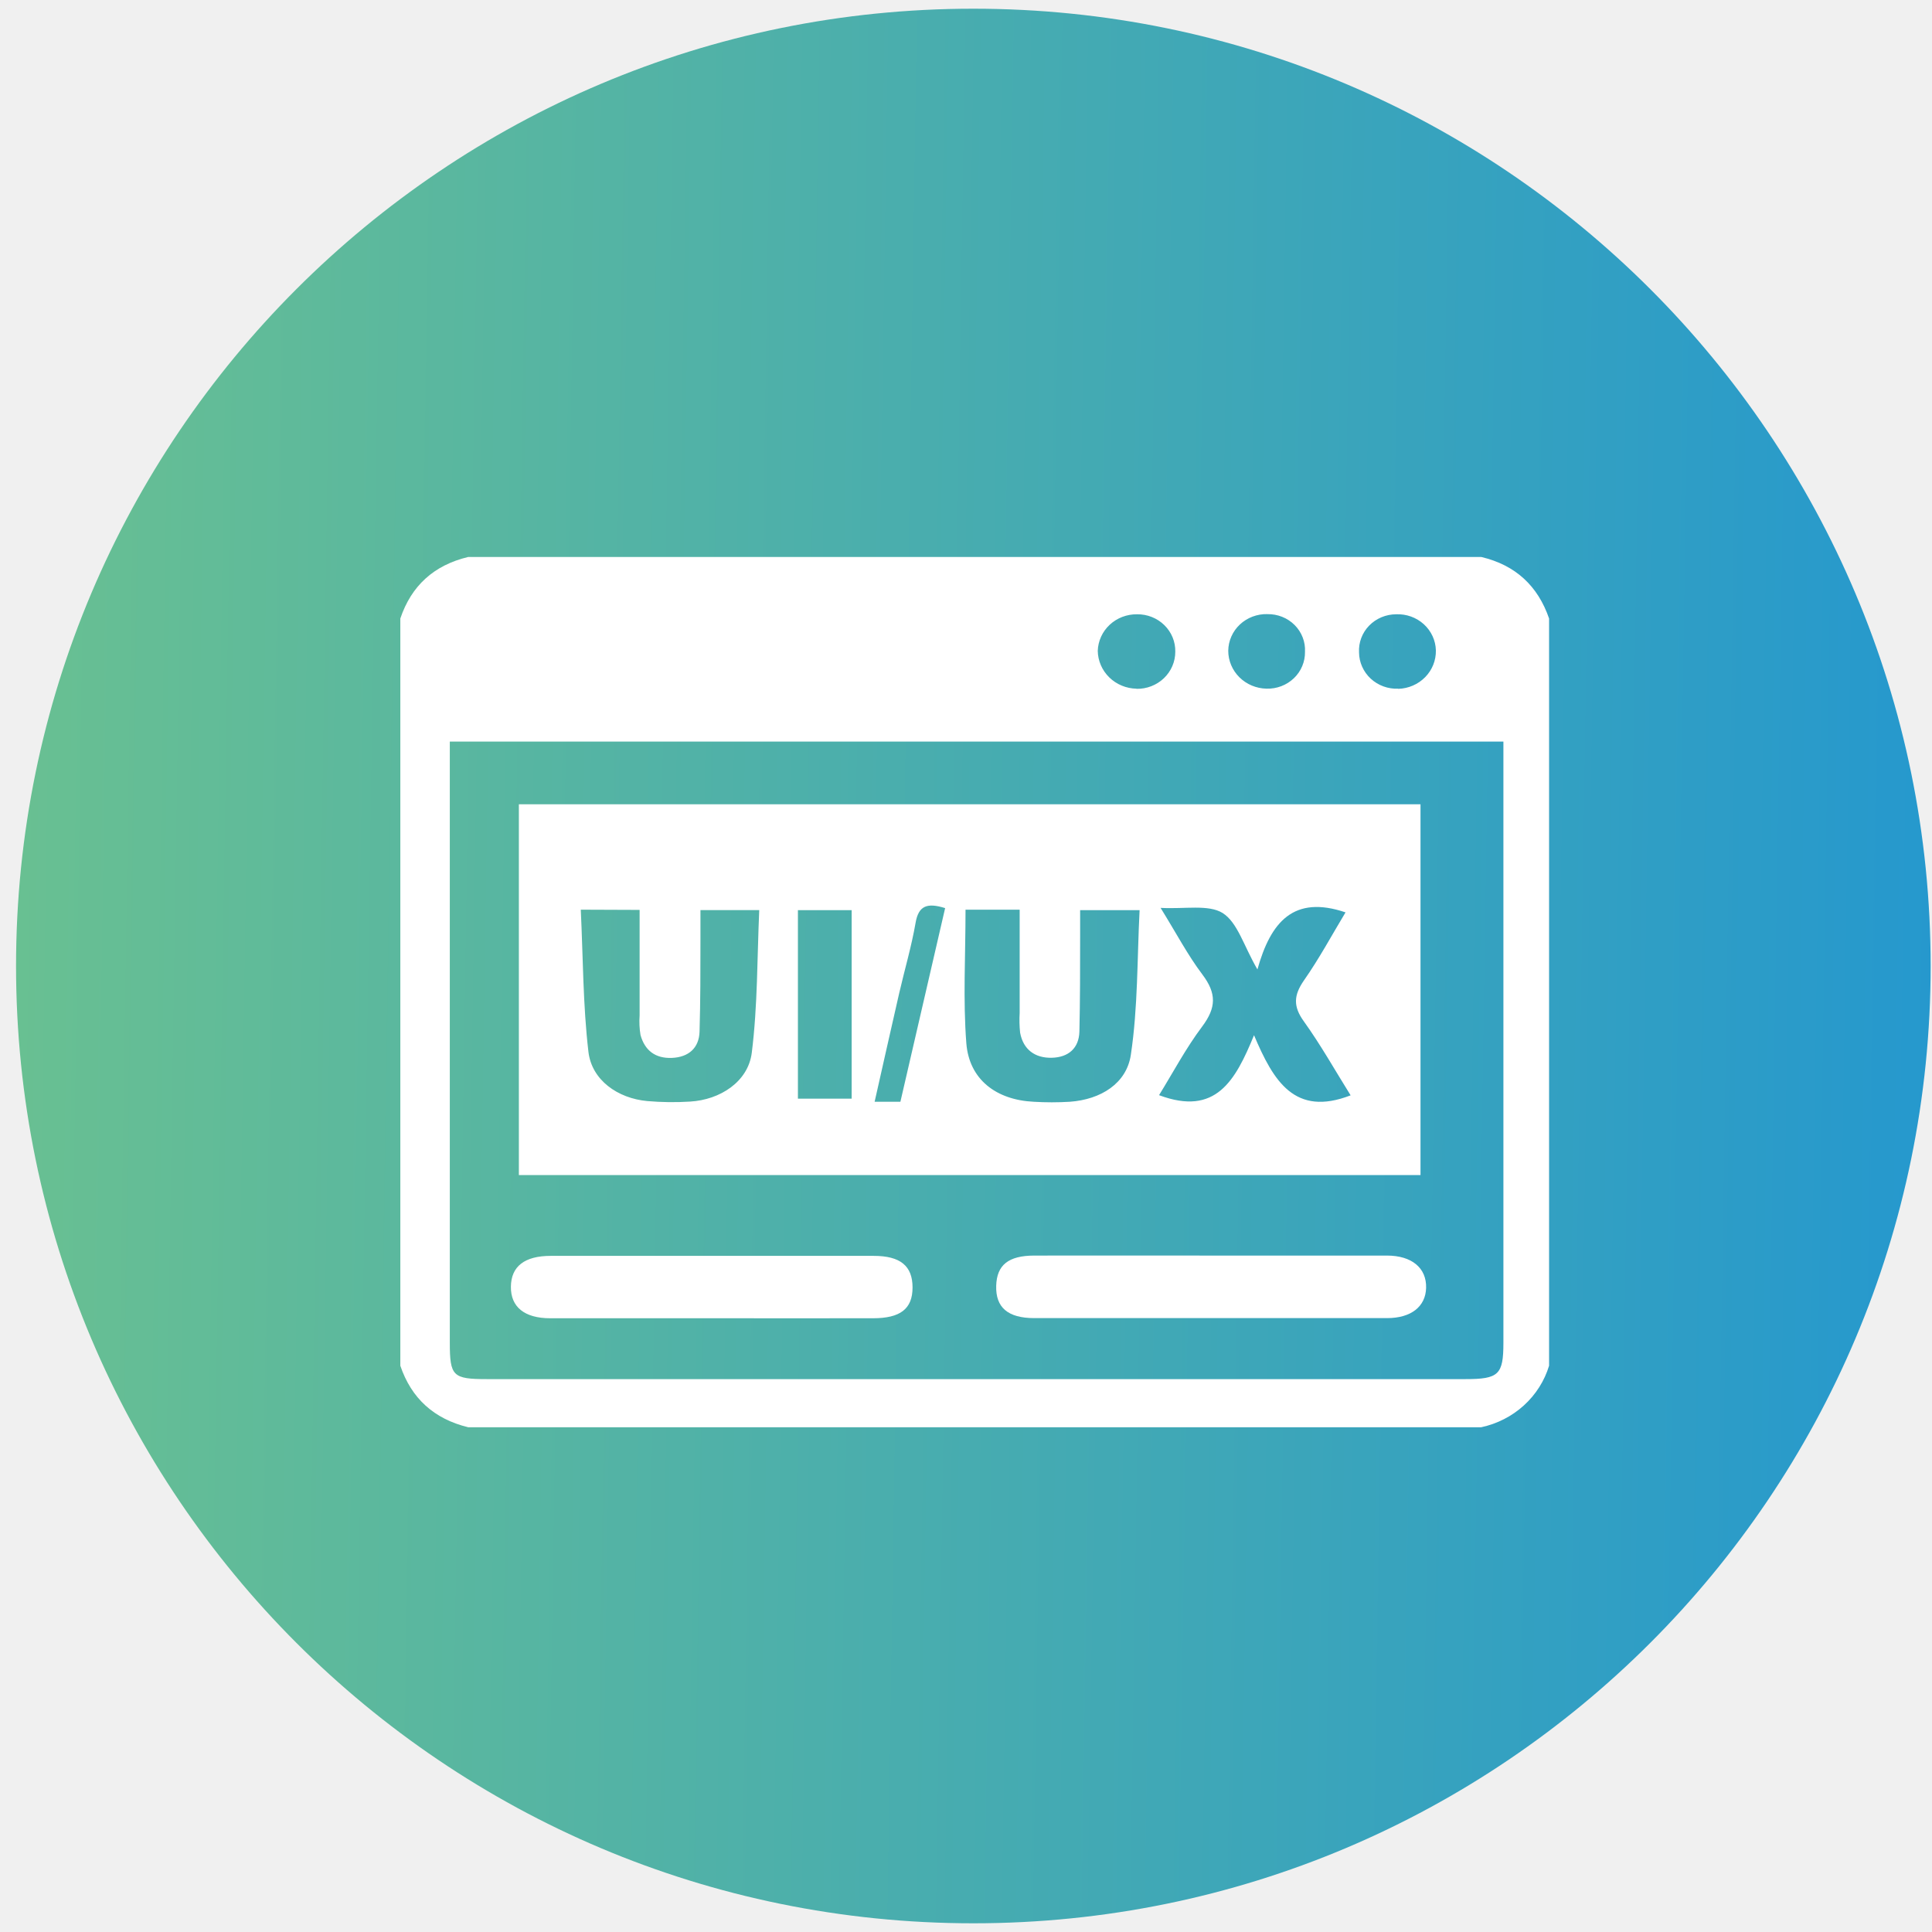
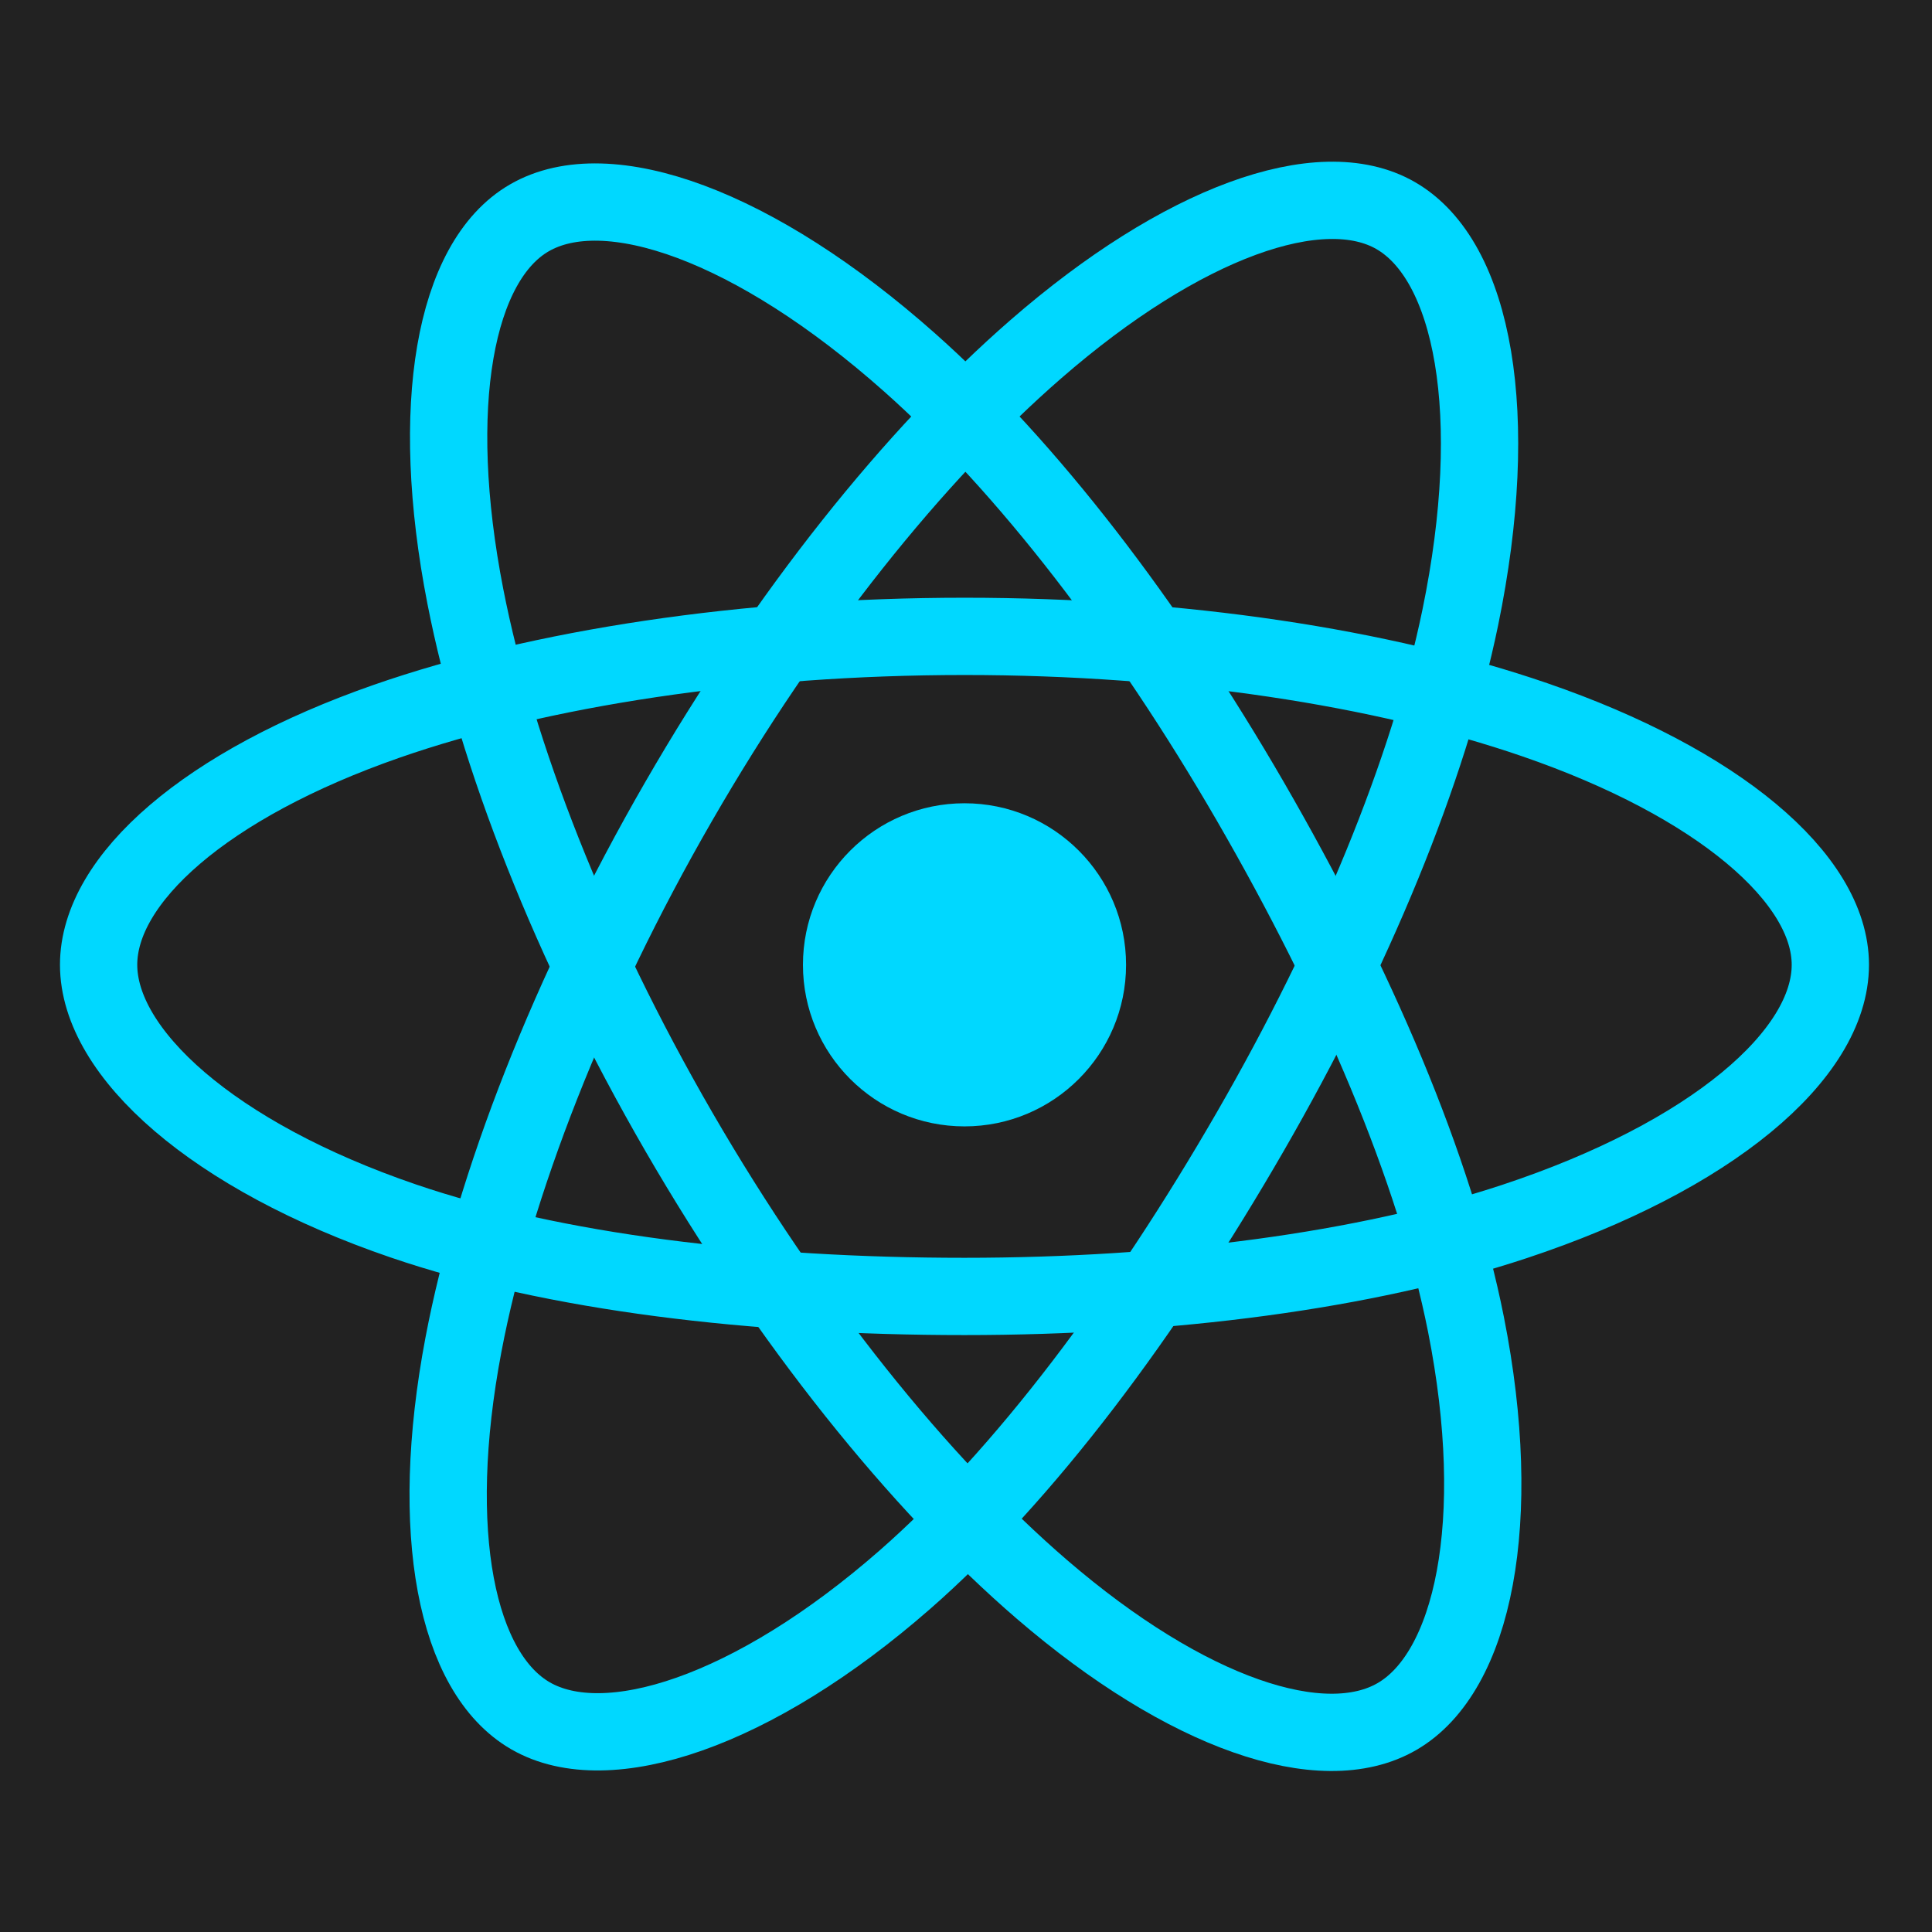
- <svg xmlns="http://www.w3.org/2000/svg" width="111" height="111" viewBox="0 0 111 111" fill="none">
-   <rect x="0.922" y="0.5" width="110" height="110" rx="55" fill="url(#paint0_linear_580_739)" />
-   <g clip-path="url(#clip0_580_739)">
-     <path d="M23 78.465V35.535C23.631 33.662 24.92 32.475 26.898 32H85.102C87.082 32.467 88.358 33.672 89 35.535V78.465C88.735 79.339 88.234 80.128 87.548 80.75C86.863 81.372 86.018 81.803 85.102 82H26.898C24.928 81.52 23.634 80.336 23 78.465ZM25.843 42.606V43.942C25.843 55.002 25.843 66.065 25.843 77.129C25.843 79.066 26.012 79.235 27.973 79.235H84.195C86.105 79.235 86.376 78.982 86.376 77.144C86.376 66.08 86.376 55.018 86.376 43.957V42.606H25.843ZM72.817 35.283C72.526 35.275 72.237 35.324 71.966 35.426C71.695 35.528 71.447 35.681 71.238 35.877C71.028 36.074 70.861 36.308 70.746 36.568C70.631 36.827 70.57 37.106 70.567 37.389C70.567 37.959 70.798 38.506 71.209 38.913C71.62 39.32 72.178 39.554 72.765 39.566C73.055 39.575 73.345 39.526 73.615 39.423C73.886 39.32 74.132 39.164 74.339 38.966C74.546 38.768 74.709 38.531 74.818 38.269C74.928 38.007 74.982 37.727 74.976 37.444C74.991 37.162 74.945 36.88 74.842 36.616C74.74 36.352 74.582 36.111 74.38 35.909C74.177 35.706 73.934 35.546 73.665 35.439C73.396 35.332 73.108 35.279 72.817 35.285V35.283ZM80.334 39.576C80.921 39.559 81.477 39.317 81.882 38.904C82.287 38.491 82.507 37.939 82.496 37.369C82.49 37.086 82.425 36.807 82.306 36.549C82.187 36.291 82.017 36.058 81.804 35.865C81.592 35.672 81.342 35.522 81.069 35.423C80.796 35.325 80.505 35.281 80.215 35.293C79.924 35.293 79.637 35.351 79.37 35.463C79.103 35.575 78.863 35.738 78.663 35.943C78.463 36.148 78.309 36.391 78.209 36.656C78.109 36.921 78.066 37.203 78.081 37.485C78.084 37.767 78.144 38.046 78.26 38.304C78.375 38.563 78.543 38.797 78.753 38.991C78.963 39.185 79.212 39.337 79.483 39.436C79.755 39.535 80.044 39.58 80.334 39.568V39.576ZM65.295 39.576C65.586 39.581 65.875 39.53 66.146 39.425C66.416 39.32 66.663 39.164 66.87 38.966C67.078 38.767 67.243 38.53 67.355 38.269C67.467 38.008 67.525 37.727 67.524 37.444C67.53 37.162 67.478 36.881 67.37 36.618C67.262 36.355 67.101 36.117 66.896 35.916C66.691 35.715 66.447 35.556 66.177 35.449C65.908 35.342 65.619 35.289 65.328 35.293C64.744 35.285 64.179 35.501 63.757 35.894C63.335 36.287 63.088 36.826 63.07 37.394C63.079 37.966 63.316 38.512 63.731 38.918C64.145 39.323 64.706 39.556 65.295 39.568V39.576Z" fill="white" />
-     <path d="M29.811 67.512V46.209H81.613V67.512H29.811ZM55.473 52.264C55.473 54.919 55.325 57.441 55.519 59.939C55.683 62.02 57.234 63.194 59.386 63.3C60.078 63.342 60.772 63.342 61.465 63.3C63.252 63.171 64.723 62.247 64.97 60.608C65.383 57.863 65.331 55.052 65.474 52.292H62.057C62.057 52.861 62.057 53.355 62.057 53.853C62.057 55.661 62.057 57.472 62.015 59.277C61.987 60.219 61.389 60.749 60.428 60.772C59.466 60.795 58.786 60.303 58.609 59.33C58.569 58.954 58.56 58.574 58.583 58.196C58.583 56.234 58.583 54.272 58.583 52.264H55.473ZM33.368 52.264C33.5 55.022 33.492 57.744 33.807 60.429C33.997 62.055 35.486 63.103 37.185 63.26C38.003 63.331 38.826 63.342 39.646 63.29C41.379 63.189 42.982 62.146 43.192 60.487C43.533 57.772 43.499 55.015 43.621 52.287H40.243C40.243 52.901 40.243 53.439 40.243 53.977C40.243 55.744 40.243 57.512 40.191 59.28C40.16 60.214 39.562 60.739 38.604 60.78C37.645 60.82 37.045 60.348 36.8 59.467C36.737 59.094 36.72 58.715 36.748 58.338C36.748 56.335 36.748 54.333 36.748 52.277L33.368 52.264ZM72.24 55.691C71.445 54.32 71.105 53.002 70.245 52.456C69.429 51.951 68.072 52.237 66.68 52.161C67.592 53.633 68.239 54.873 69.073 55.977C69.907 57.08 69.878 57.893 69.073 58.972C68.124 60.234 67.392 61.628 66.591 62.921C69.855 64.143 70.975 62.09 72.048 59.477C73.163 62.113 74.386 64.176 77.598 62.931C76.712 61.514 75.888 60.042 74.909 58.679C74.288 57.818 74.329 57.181 74.909 56.338C75.795 55.075 76.53 53.704 77.305 52.419C74.332 51.411 73.007 52.956 72.243 55.699L72.24 55.691ZM48.93 52.292H45.843V63.123H48.93V52.292ZM51.731 63.3C52.596 59.56 53.448 55.871 54.301 52.174C53.261 51.848 52.773 52.04 52.604 53.015C52.37 54.373 51.975 55.706 51.663 57.055C51.19 59.116 50.73 61.179 50.25 63.3H51.731Z" fill="white" />
-     <path d="M69.689 72.137C73.02 72.137 76.352 72.137 79.685 72.137C81.117 72.137 81.966 72.854 81.935 73.993C81.907 75.066 81.075 75.73 79.693 75.73C72.937 75.73 66.181 75.73 59.425 75.73C57.9 75.73 57.198 75.114 57.235 73.874C57.269 72.682 57.931 72.142 59.417 72.137C62.85 72.132 66.269 72.137 69.689 72.137Z" fill="white" />
-     <path d="M40.82 75.738C37.751 75.738 34.682 75.738 31.611 75.738C30.127 75.738 29.337 75.084 29.353 73.922C29.368 72.76 30.132 72.154 31.647 72.154C37.828 72.154 44.011 72.154 50.195 72.154C51.733 72.154 52.429 72.733 52.429 73.97C52.429 75.207 51.717 75.738 50.158 75.738C47.045 75.743 43.932 75.738 40.82 75.738Z" fill="white" />
-   </g>
-   <defs>
-     <linearGradient id="paint0_linear_580_739" x1="-8.507" y1="80.226" x2="111.363" y2="82.088" gradientUnits="userSpaceOnUse">
-       <stop stop-color="#6EC38D" />
-       <stop offset="1" stop-color="#2598CE" />
-     </linearGradient>
-     <clipPath id="clip0_580_739">
-       <rect width="66" height="50" fill="white" transform="translate(23 32)" />
-     </clipPath>
-   </defs>
+ <svg xmlns="http://www.w3.org/2000/svg" id="Layer_2" viewBox="0 0 3618.6 3618.6" width="3618.6" height="3618.6">
+   <style>.st0{fill:#222}.st1{fill:#00d8ff}.st2{fill:none;stroke:#00d8ff;stroke-width:144.746;stroke-miterlimit:10}</style>
+   <path class="st0" d="M0 0h3618.6v3618.6H0z" />
+   <circle class="st1" cx="1806.5" cy="1807.1" r="302.6" />
+   <path class="st2" d="M1806.5 1191.9c406.2 0 783.6 58.3 1068.1 156.2 342.8 118 553.6 296.9 553.6 458.9 0 168.8-223.4 358.9-591.5 480.8-278.3 92.2-644.6 140.4-1030.2 140.4-395.4 0-769.7-45.2-1051.2-141.4-356.1-121.7-570.6-314.2-570.6-479.8 0-160.7 201.3-338.2 539.3-456 285.6-99.5 672.3-159.1 1082.5-159.1z" />
+   <path class="st2" d="M1271 1501.3c202.9-351.9 442-649.7 669-847.2 273.5-238 533.8-331.2 674.1-250.3 146.2 84.3 199.3 372.8 121 752.7-59.2 287.2-200.4 628.5-393.1 962.6-197.5 342.5-423.7 644.2-647.6 840-283.3 247.7-557.3 337.3-700.7 254.6-139.2-80.3-192.4-343.3-125.7-695 56.4-297.4 198-662.1 403-1017.4z" />
+   <path class="st2" d="M1271.5 2119.8c-203.5-351.6-342.1-707.4-399.9-1002.7-69.6-355.8-20.4-627.9 119.8-709 146.1-84.6 422.5 13.5 712.5 271 219.3 194.7 444.4 487.5 637.6 821.3 198.1 342.2 346.6 688.8 404.3 980.5 73.1 369.2 13.9 651.3-129.4 734.2-139.1 80.5-393.5-4.7-664.9-238.2-229.2-197.3-474.5-502.1-680-857.1z" />
</svg>
